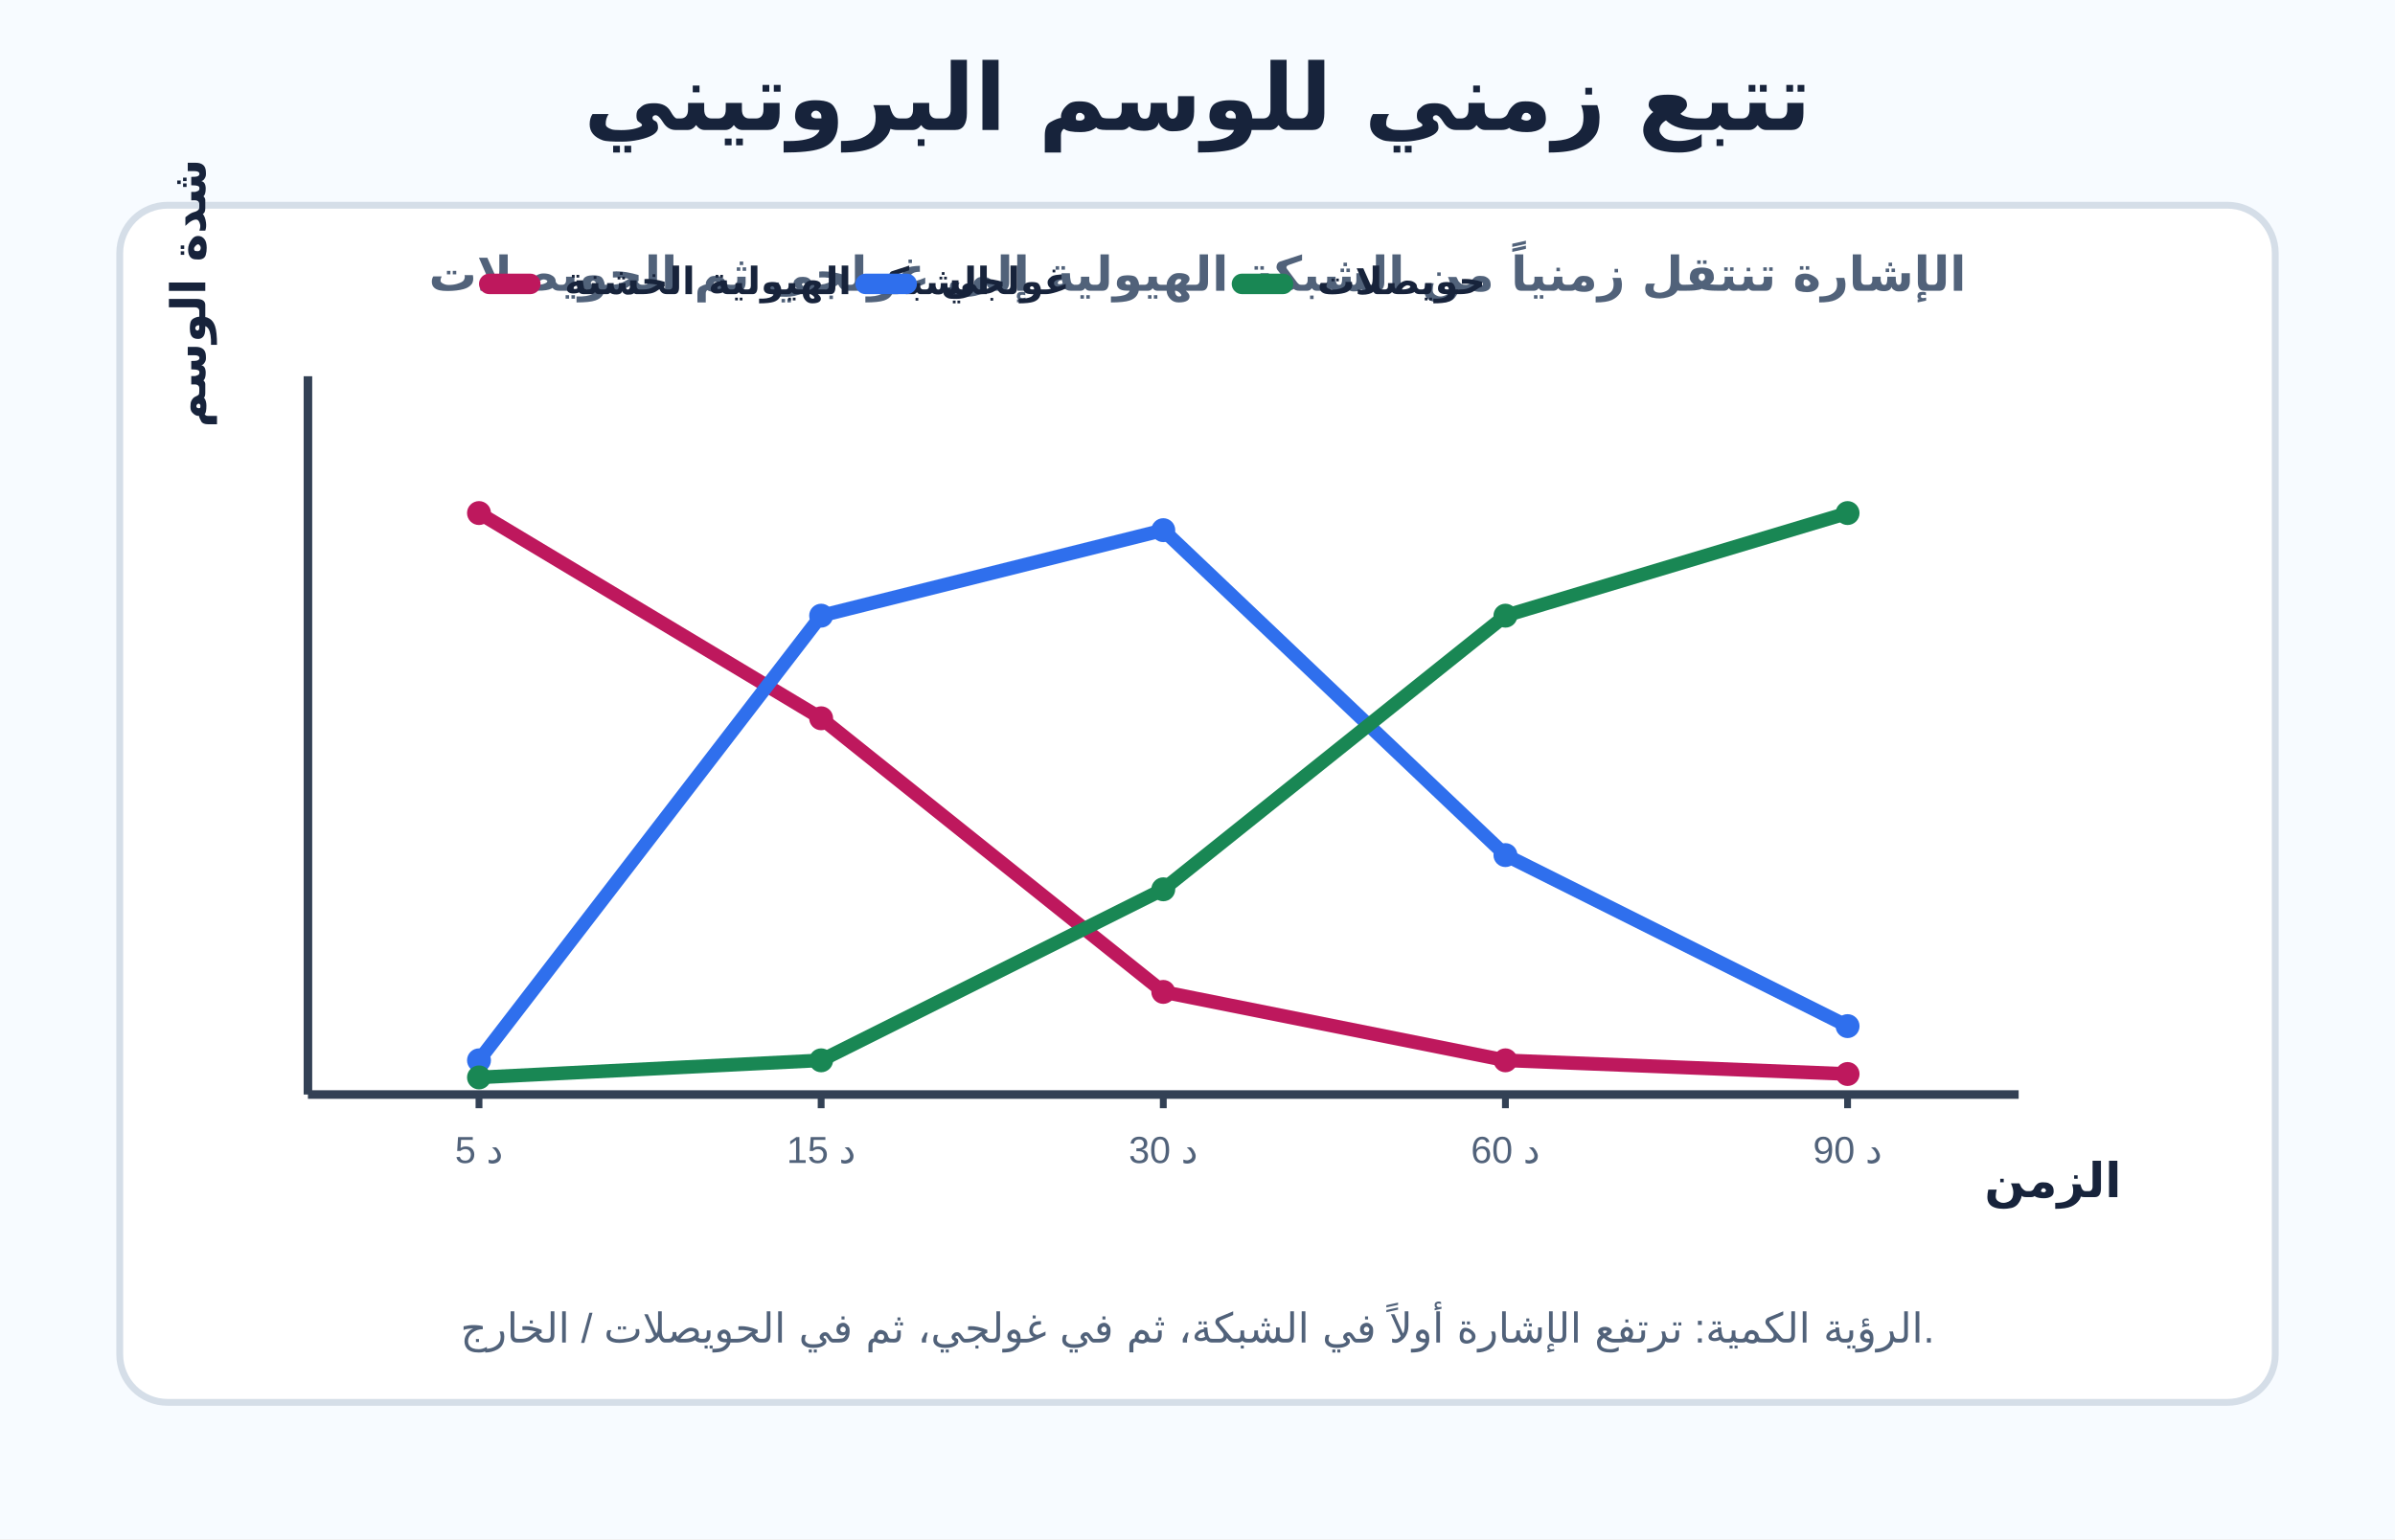
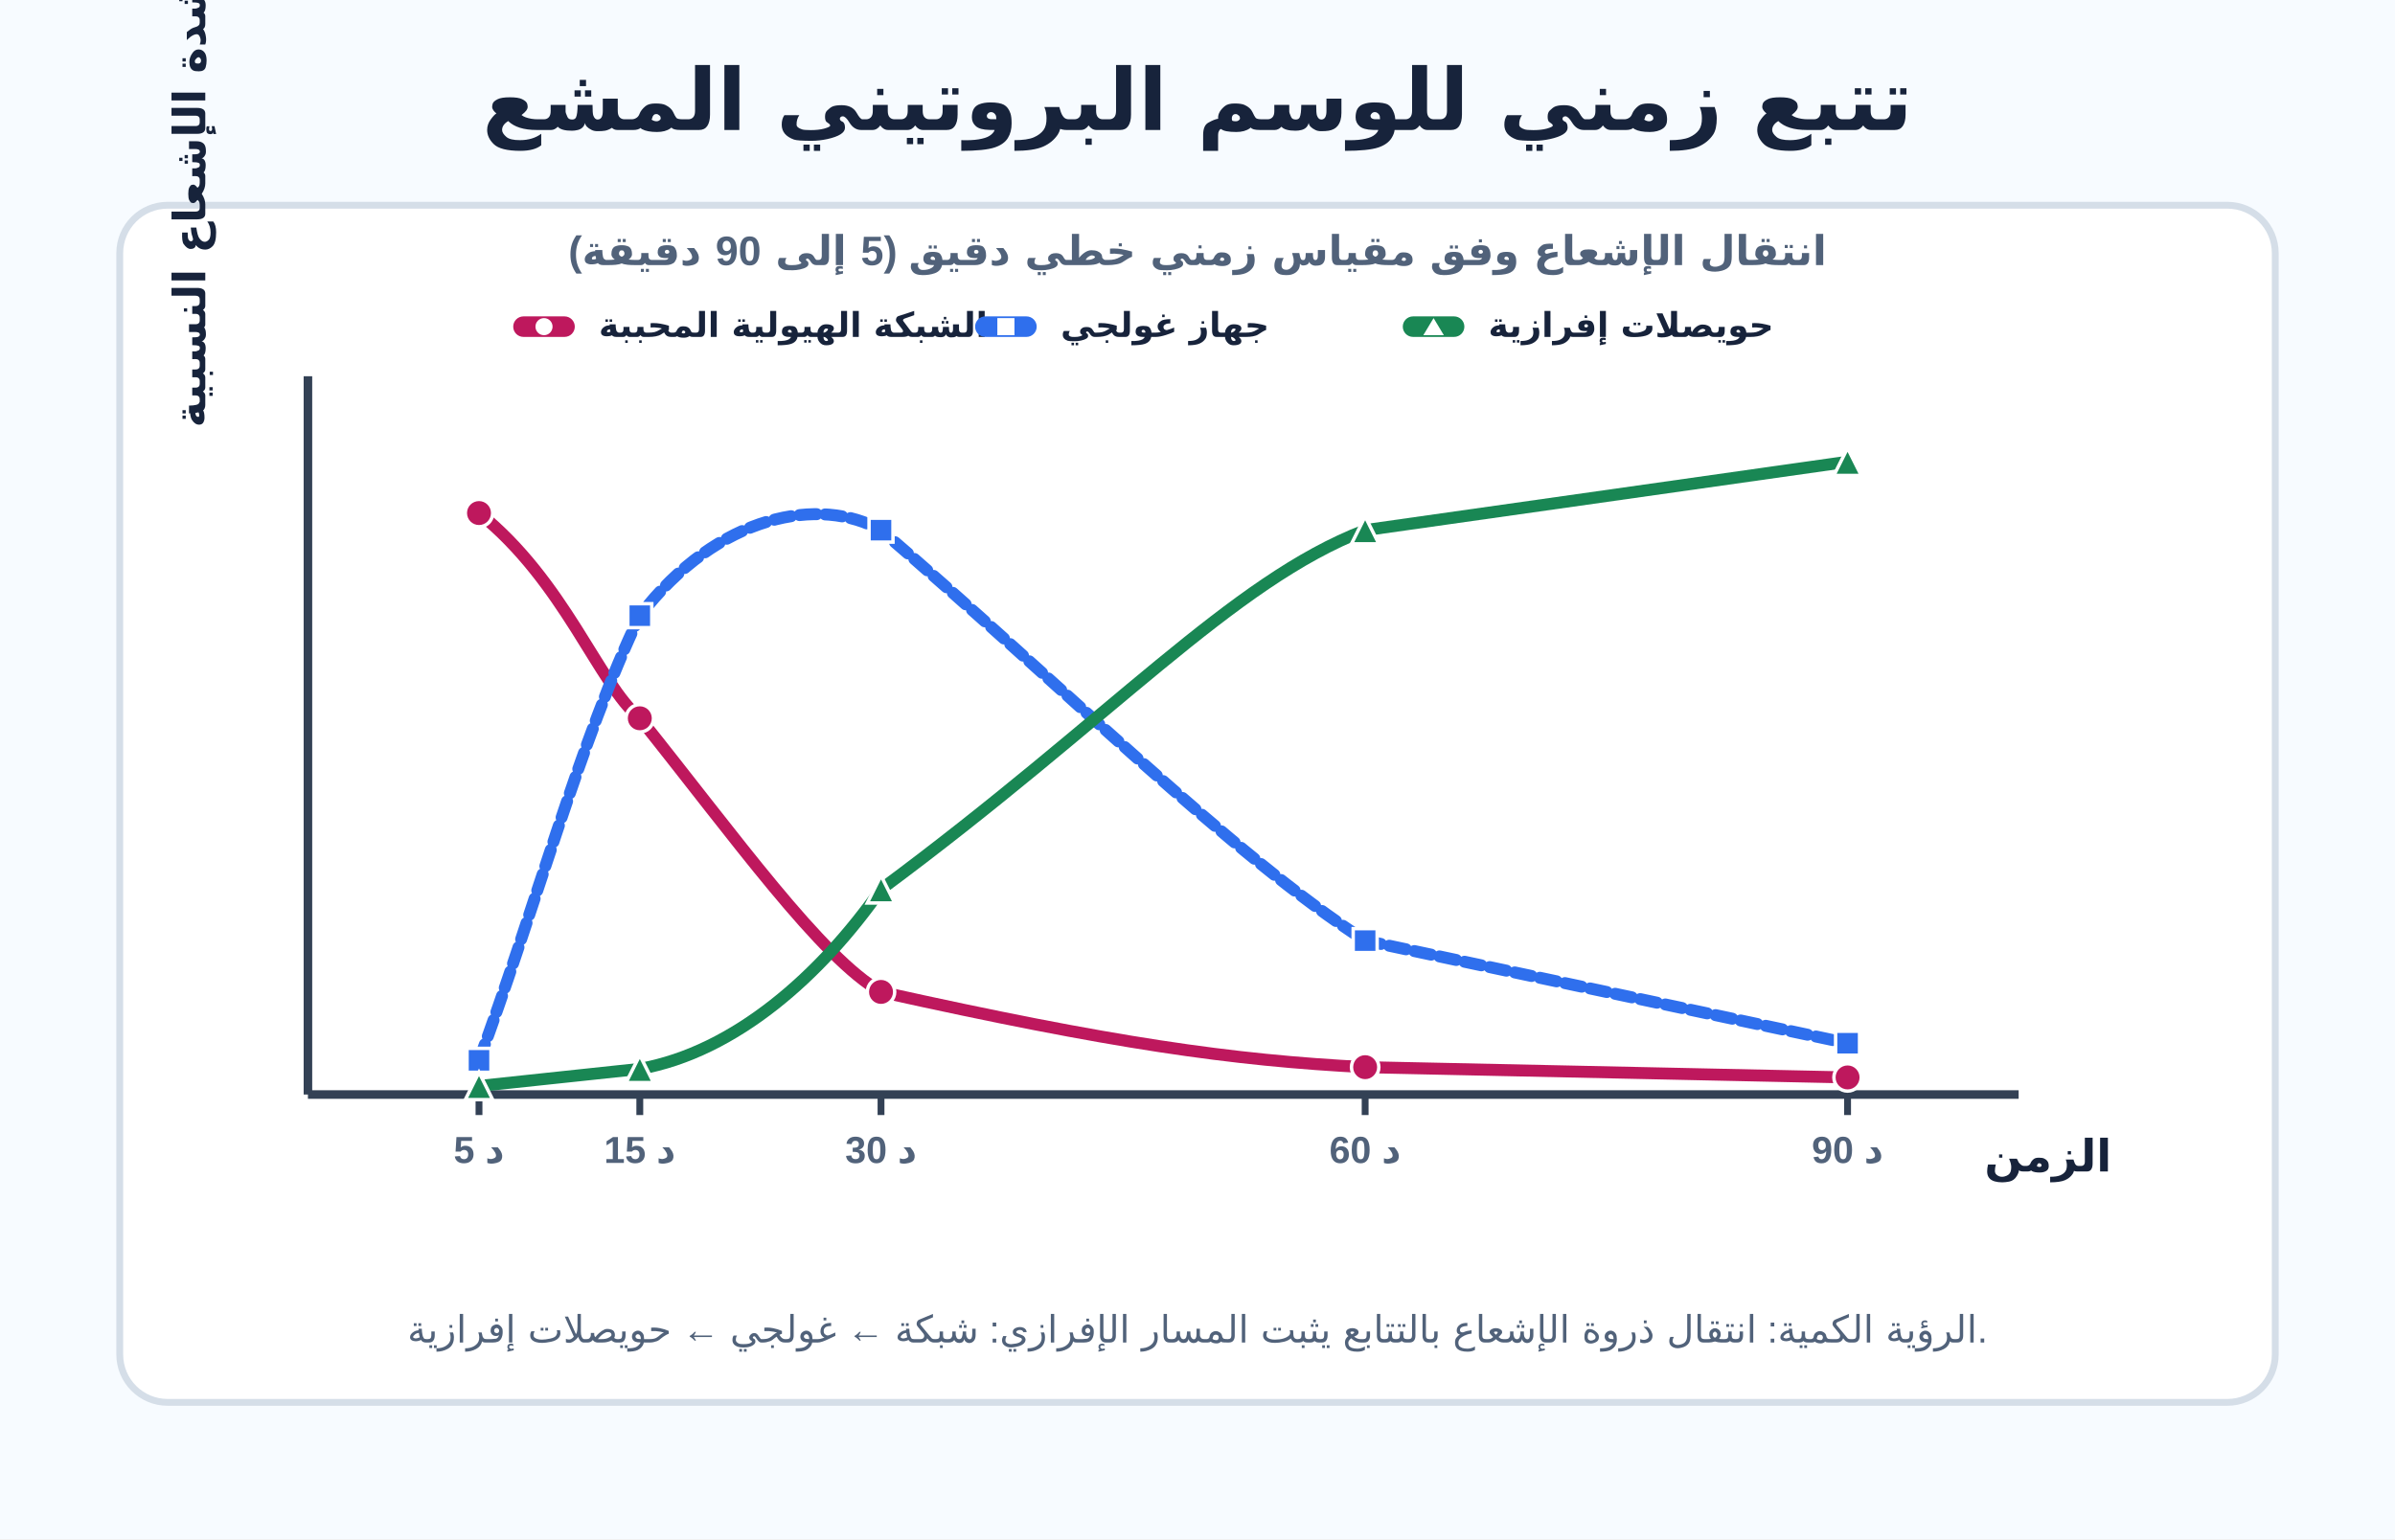
- <svg xmlns="http://www.w3.org/2000/svg" width="1400" height="900" viewBox="0 0 1400 900">
+ <svg xmlns="http://www.w3.org/2000/svg" width="1400" height="900" viewBox="0 0 1400 900" role="img" aria-labelledby="tracking-title tracking-desc">
  <rect width="1400" height="900" fill="#f7fbff" />
  <rect x="70" y="120" width="1260" height="700" rx="28" fill="white" stroke="#d5dee8" stroke-width="4" />
-   <text x="700" y="76" text-anchor="middle" font-family="Arial, sans-serif" font-size="54" font-weight="700" fill="#17233b">تتبع زمني للوسم البروتيني</text>
-   <text x="700" y="170" text-anchor="middle" font-family="Arial, sans-serif" font-size="28" font-weight="700" fill="#51627a">الإشارة تنتقل زمنياً من الشبكة الهيولية إلى غولجي ثم الحويصلات</text>
+   <text x="700" y="76" text-anchor="middle" font-family="Arial, sans-serif" font-size="50" font-weight="700" fill="#17233b">تتبع زمني للوسم البروتيني المشع</text>
+   <text x="700" y="155" text-anchor="middle" font-family="Arial, sans-serif" font-size="24" font-weight="700" fill="#51627a">انتقال الإشعاع وفق مقياس زمني خطي دقيق (5 إلى 90 دقيقة)</text>
  <line x1="180" y1="640" x2="1180" y2="640" stroke="#334155" stroke-width="5" />
  <line x1="180" y1="220" x2="180" y2="640" stroke="#334155" stroke-width="5" />
-   <text x="120" y="250" transform="rotate(-90 120,250)" font-family="Arial, sans-serif" font-size="28" font-weight="700" fill="#17233b">شدة الوسم</text>
-   <text x="1160" y="700" font-family="Arial, sans-serif" font-size="28" font-weight="700" fill="#17233b">الزمن</text>
-   <line x1="280" y1="640" x2="280" y2="648" stroke="#334155" stroke-width="4" />
-   <text x="280" y="680" text-anchor="middle" font-family="Arial, sans-serif" font-size="22" fill="#51627a">5 د</text>
-   <line x1="480" y1="640" x2="480" y2="648" stroke="#334155" stroke-width="4" />
-   <text x="480" y="680" text-anchor="middle" font-family="Arial, sans-serif" font-size="22" fill="#51627a">15 د</text>
-   <line x1="680" y1="640" x2="680" y2="648" stroke="#334155" stroke-width="4" />
-   <text x="680" y="680" text-anchor="middle" font-family="Arial, sans-serif" font-size="22" fill="#51627a">30 د</text>
-   <line x1="880" y1="640" x2="880" y2="648" stroke="#334155" stroke-width="4" />
-   <text x="880" y="680" text-anchor="middle" font-family="Arial, sans-serif" font-size="22" fill="#51627a">60 د</text>
-   <line x1="1080" y1="640" x2="1080" y2="648" stroke="#334155" stroke-width="4" />
-   <text x="1080" y="680" text-anchor="middle" font-family="Arial, sans-serif" font-size="22" fill="#51627a">90 د</text>
-   <path d="M 280,300 L 480,420 L 680,580 L 880,620 L 1080,628" fill="none" stroke="#be185d" stroke-width="8" stroke-linecap="round" stroke-linejoin="round" />
-   <circle cx="280" cy="300" r="7" fill="#be185d" />
-   <circle cx="480" cy="420" r="7" fill="#be185d" />
-   <circle cx="680" cy="580" r="7" fill="#be185d" />
-   <circle cx="880" cy="620" r="7" fill="#be185d" />
-   <circle cx="1080" cy="628" r="7" fill="#be185d" />
-   <path d="M 280,620 L 480,360 L 680,310 L 880,500 L 1080,600" fill="none" stroke="#2f6fed" stroke-width="8" stroke-linecap="round" stroke-linejoin="round" />
-   <circle cx="280" cy="620" r="7" fill="#2f6fed" />
-   <circle cx="480" cy="360" r="7" fill="#2f6fed" />
-   <circle cx="680" cy="310" r="7" fill="#2f6fed" />
-   <circle cx="880" cy="500" r="7" fill="#2f6fed" />
-   <circle cx="1080" cy="600" r="7" fill="#2f6fed" />
-   <path d="M 280,630 L 480,620 L 680,520 L 880,360 L 1080,300" fill="none" stroke="#198754" stroke-width="8" stroke-linecap="round" stroke-linejoin="round" />
-   <circle cx="280" cy="630" r="7" fill="#198754" />
-   <circle cx="480" cy="620" r="7" fill="#198754" />
-   <circle cx="680" cy="520" r="7" fill="#198754" />
-   <circle cx="880" cy="360" r="7" fill="#198754" />
-   <circle cx="1080" cy="300" r="7" fill="#198754" />
-   <rect x="280" y="160" width="36" height="12" rx="6" fill="#be185d" />
-   <text x="330" y="172" font-family="Arial, sans-serif" font-size="22" font-weight="700" fill="#17233b">الشبكة الهيولية الخشنة</text>
-   <rect x="500" y="160" width="36" height="12" rx="6" fill="#2f6fed" />
-   <text x="550" y="172" font-family="Arial, sans-serif" font-size="22" font-weight="700" fill="#17233b">غولجي</text>
-   <rect x="720" y="160" width="36" height="12" rx="6" fill="#198754" />
-   <text x="770" y="172" font-family="Arial, sans-serif" font-size="22" font-weight="700" fill="#17233b">حويصلات</text>
-   <text x="700" y="785" text-anchor="middle" font-family="Arial, sans-serif" font-size="24" fill="#51627a">الرؤية الكمية: ترتفع الإشارة أولاً في الشبكة، ثم في غولجي، ثم في الحويصلات / الخارج.</text>
+   <text x="120" y="250" transform="rotate(-90 120,250)" font-family="Arial, sans-serif" font-size="26" font-weight="700" fill="#17233b">شدة الإشعاع النسبية (%)</text>
+   <text x="1160" y="685" font-family="Arial, sans-serif" font-size="26" font-weight="700" fill="#17233b">الزمن</text>
+   <line x1="280" y1="640" x2="280" y2="652" stroke="#334155" stroke-width="4" />
+   <text x="280" y="680" text-anchor="middle" font-family="Arial, sans-serif" font-size="22" font-weight="700" fill="#51627a">5 د</text>
+   <line x1="374" y1="640" x2="374" y2="652" stroke="#334155" stroke-width="4" />
+   <text x="374" y="680" text-anchor="middle" font-family="Arial, sans-serif" font-size="22" font-weight="700" fill="#51627a">15 د</text>
+   <line x1="515" y1="640" x2="515" y2="652" stroke="#334155" stroke-width="4" />
+   <text x="515" y="680" text-anchor="middle" font-family="Arial, sans-serif" font-size="22" font-weight="700" fill="#51627a">30 د</text>
+   <line x1="798" y1="640" x2="798" y2="652" stroke="#334155" stroke-width="4" />
+   <text x="798" y="680" text-anchor="middle" font-family="Arial, sans-serif" font-size="22" font-weight="700" fill="#51627a">60 د</text>
+   <line x1="1080" y1="640" x2="1080" y2="652" stroke="#334155" stroke-width="4" />
+   <text x="1080" y="680" text-anchor="middle" font-family="Arial, sans-serif" font-size="22" font-weight="700" fill="#51627a">90 د</text>
+   <path d="M 280,300 C 330,340 350,400 374,420 C 430,490 480,560 515,580 C 650,610 720,620 798,624 L 1080,630" fill="none" stroke="#be185d" stroke-width="7" stroke-linecap="round" />
+   <circle cx="280" cy="300" r="8" fill="#be185d" stroke="#fff" stroke-width="2" />
+   <circle cx="374" cy="420" r="8" fill="#be185d" stroke="#fff" stroke-width="2" />
+   <circle cx="515" cy="580" r="8" fill="#be185d" stroke="#fff" stroke-width="2" />
+   <circle cx="798" cy="624" r="8" fill="#be185d" stroke="#fff" stroke-width="2" />
+   <circle cx="1080" cy="630" r="8" fill="#be185d" stroke="#fff" stroke-width="2" />
+   <path d="M 280,620 C 310,540 340,430 374,360 C 420,300 480,290 515,310 C 620,400 720,500 798,550 L 1080,610" fill="none" stroke="#2f6fed" stroke-width="7" stroke-linecap="round" stroke-dasharray="10 5" />
+   <rect x="273" y="613" width="14" height="14" fill="#2f6fed" stroke="#fff" stroke-width="2" />
+   <rect x="367" y="353" width="14" height="14" fill="#2f6fed" stroke="#fff" stroke-width="2" />
+   <rect x="508" y="303" width="14" height="14" fill="#2f6fed" stroke="#fff" stroke-width="2" />
+   <rect x="791" y="543" width="14" height="14" fill="#2f6fed" stroke="#fff" stroke-width="2" />
+   <rect x="1073" y="603" width="14" height="14" fill="#2f6fed" stroke="#fff" stroke-width="2" />
+   <path d="M 280,635 L 374,625 C 430,615 480,570 515,520 C 650,420 720,340 798,310 L 1080,270" fill="none" stroke="#198754" stroke-width="7" stroke-linecap="round" />
+   <polygon points="280,627 288,643 272,643" fill="#198754" stroke="#fff" stroke-width="2" />
+   <polygon points="374,617 382,633 366,633" fill="#198754" stroke="#fff" stroke-width="2" />
+   <polygon points="515,512 523,528 507,528" fill="#198754" stroke="#fff" stroke-width="2" />
+   <polygon points="798,302 806,318 790,318" fill="#198754" stroke="#fff" stroke-width="2" />
+   <polygon points="1080,262 1088,278 1072,278" fill="#198754" stroke="#fff" stroke-width="2" />
+   <g transform="translate(300, 185)">
+     <rect x="0" y="0" width="36" height="12" rx="6" fill="#be185d" />
+     <circle cx="18" cy="6" r="5" fill="#fff" />
+     <text x="50" y="12" font-family="Arial, sans-serif" font-size="20" font-weight="700" fill="#17233b">الشبكة الهيولية المحببة</text>
+     <rect x="270" y="0" width="36" height="12" rx="6" fill="#2f6fed" />
+     <rect x="283" y="1" width="10" height="10" fill="#fff" />
+     <text x="320" y="12" font-family="Arial, sans-serif" font-size="20" font-weight="700" fill="#17233b">جهاز غولجي</text>
+     <rect x="520" y="0" width="36" height="12" rx="6" fill="#198754" />
+     <polygon points="538,1 544,11 532,11" fill="#fff" />
+     <text x="570" y="12" font-family="Arial, sans-serif" font-size="20" font-weight="700" fill="#17233b">حويصلات إفرازية</text>
+   </g>
+   <text x="700" y="785" text-anchor="middle" font-family="Arial, sans-serif" font-size="22" fill="#51627a">الرؤية الكمية: انتقال ذروة الإشعاع بالتتابع يثبت المسار الإفرازي: شبكة ← غولجي ← حويصلات إفرازية.</text>
</svg>
